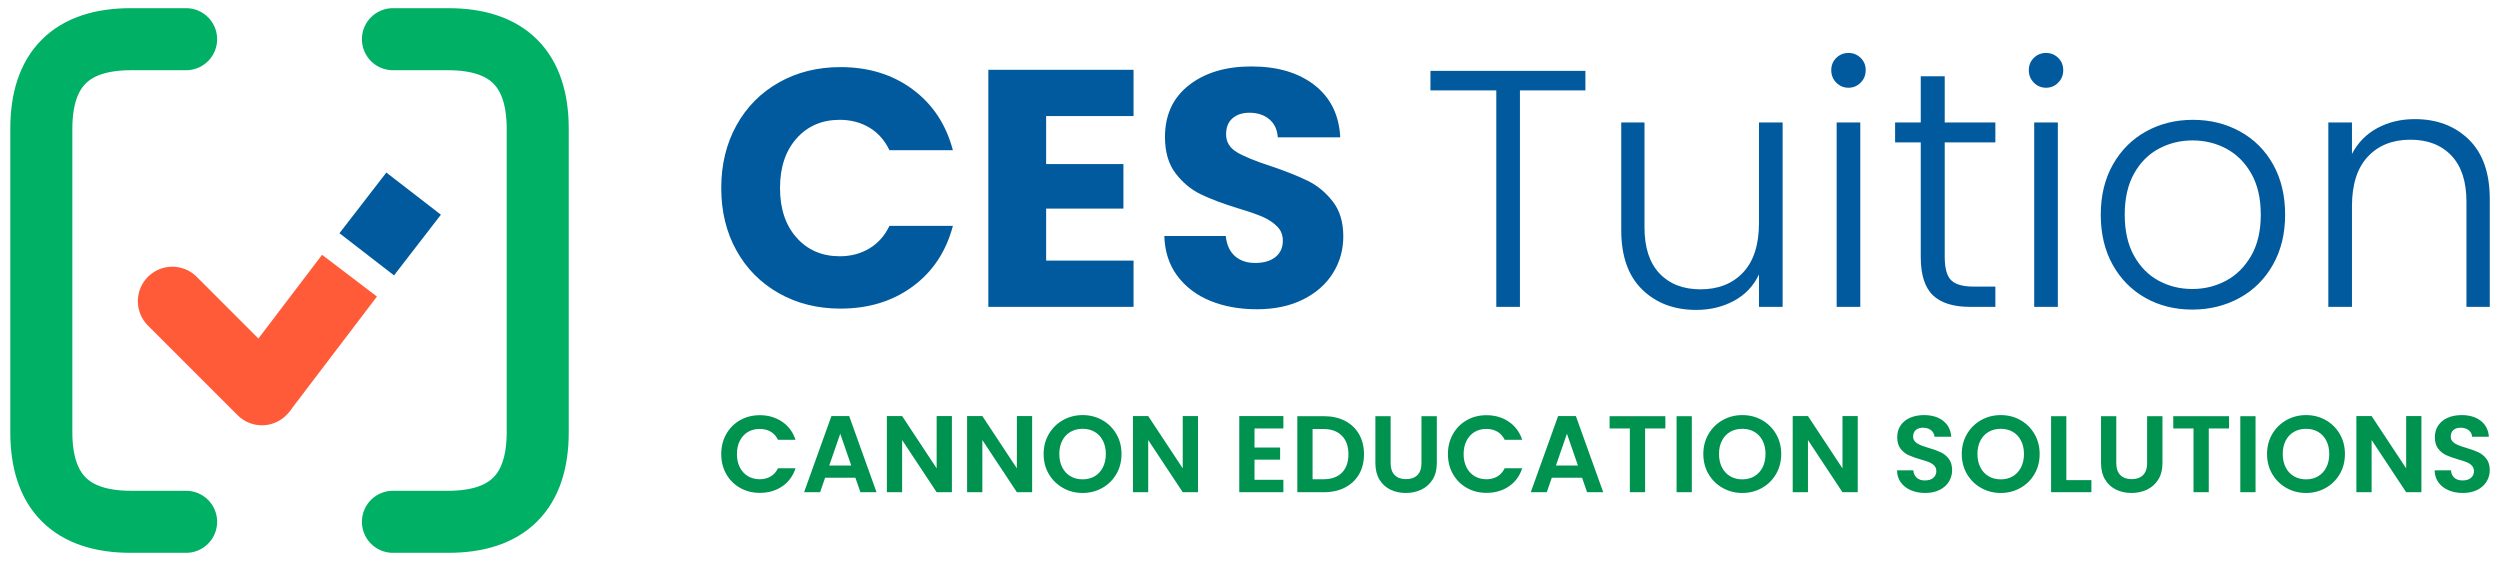
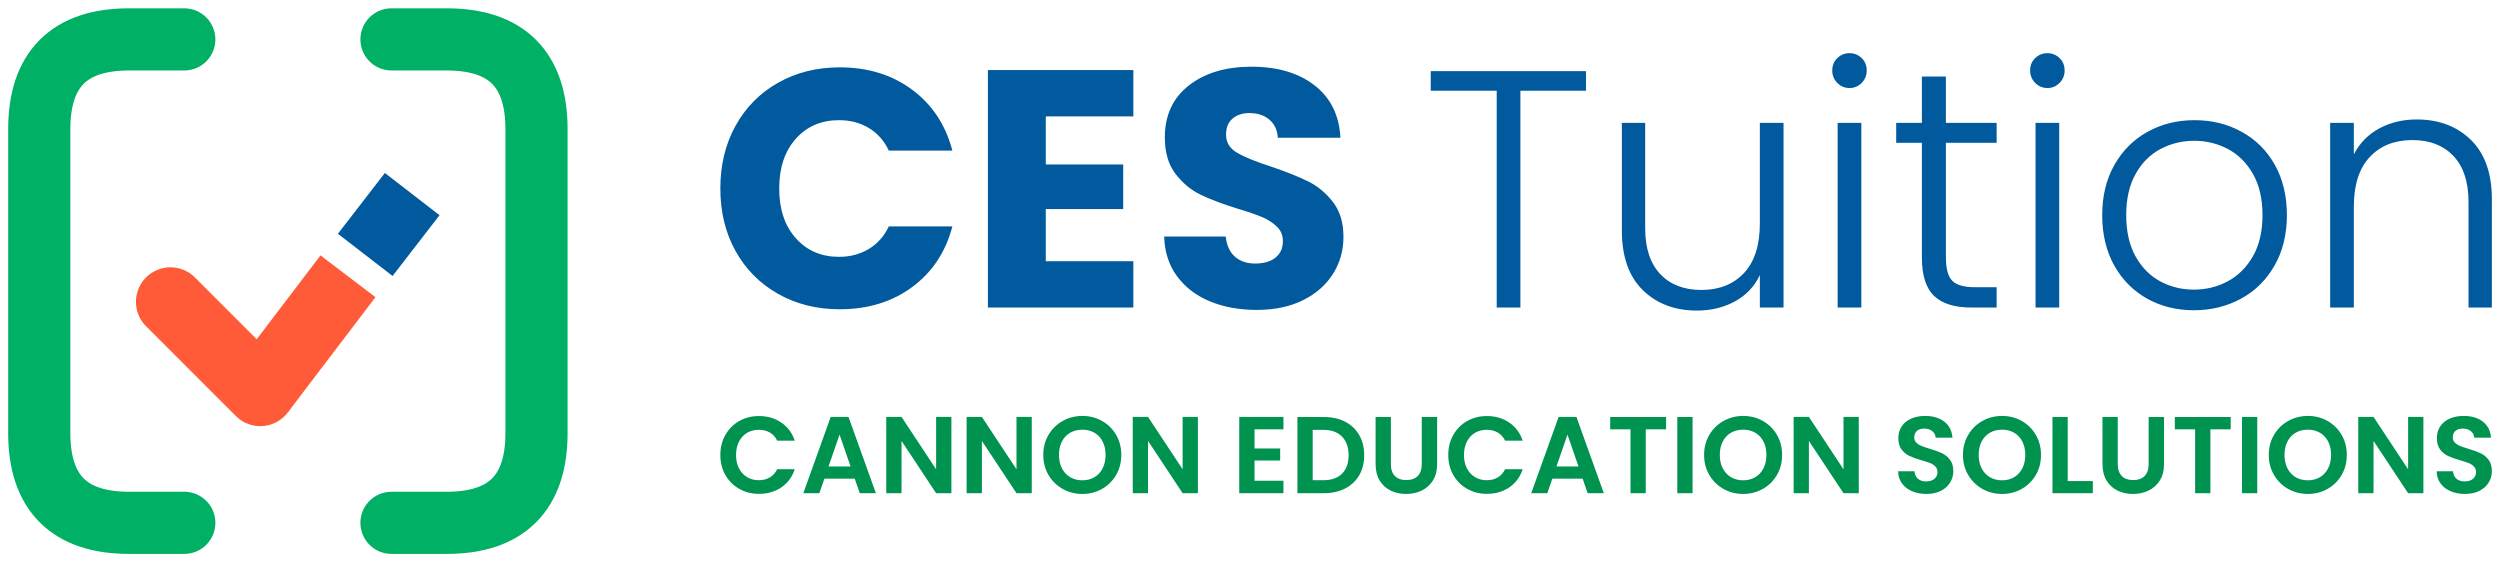
- <svg xmlns="http://www.w3.org/2000/svg" viewBox="38.18 38.50 458.86 103.00" width="459" height="103">
-   <g transform="translate(40,40)">
+ <svg xmlns="http://www.w3.org/2000/svg" viewBox="8.50 8.50 458.22 103.00" width="458" height="103">
+   <g transform="translate(10,10)">
    <g transform="scale(1.26582) translate(-9.5,-10.5)">
      <path d="M35 15H27Q14 15 14 28V72Q14 85 27 85H35" fill="none" stroke="#00B065" stroke-width="9" stroke-linecap="round" stroke-linejoin="round" />
      <path d="M65 15H73Q86 15 86 28V72Q86 85 73 85H65" fill="none" stroke="#00B065" stroke-width="9" stroke-linecap="round" stroke-linejoin="round" />
      <path d="M33 53L46 66" fill="none" stroke="#FF5B38" stroke-width="10" stroke-linecap="round" />
      <path d="M46 66L58.7 49.3" fill="none" stroke="#FF5B38" stroke-width="10" stroke-linecap="butt" />
      <path d="M61.2 46.2L68 37.4" fill="none" stroke="#015A9D" stroke-width="10" stroke-linecap="butt" />
    </g>
    <path d="M152.42 10.82Q160.17 10.82 165.69 14.92Q171.2 19.01 173.06 26.08H161.41Q160.11 23.35 157.72 21.92Q155.33 20.5 152.29 20.5Q147.4 20.5 144.36 23.91Q141.32 27.32 141.32 33.02Q141.32 38.72 144.36 42.13Q147.4 45.55 152.29 45.55Q155.33 45.55 157.72 44.12Q160.11 42.69 161.41 39.97H173.06Q171.2 47.03 165.69 51.09Q160.17 55.16 152.42 55.16Q146.09 55.16 141.1 52.33Q136.11 49.51 133.32 44.49Q130.53 39.47 130.53 33.02Q130.53 26.57 133.32 21.52Q136.11 16.47 141.1 13.65Q146.09 10.82 152.42 10.82ZM190.18 19.81V28.62H204.37V36.8H190.18V46.35H206.23V54.84H179.57V11.32H206.23V19.81ZM211.88 41.83H223.16Q223.41 44.24 224.83 45.51Q226.26 46.78 228.55 46.78Q230.91 46.78 232.27 45.7Q233.64 44.61 233.64 42.69Q233.64 41.08 232.55 40.03Q231.47 38.97 229.89 38.29Q228.31 37.61 225.39 36.74Q221.18 35.44 218.51 34.14Q215.84 32.83 213.92 30.29Q212 27.75 212 23.66Q212 17.58 216.4 14.14Q220.8 10.7 227.87 10.7Q235.06 10.7 239.47 14.14Q243.87 17.58 244.18 23.72H232.71Q232.58 21.61 231.16 20.4Q229.73 19.2 227.5 19.2Q225.58 19.2 224.4 20.22Q223.22 21.24 223.22 23.16Q223.22 25.27 225.21 26.45Q227.19 27.63 231.41 28.99Q235.62 30.42 238.26 31.72Q240.89 33.02 242.81 35.5Q244.74 37.98 244.74 41.89Q244.74 45.61 242.84 48.64Q240.95 51.68 237.36 53.48Q233.76 55.28 228.86 55.28Q224.09 55.28 220.31 53.73Q216.53 52.18 214.26 49.14Q212 46.1 211.88 41.83Z" fill="#015A9D" />
    <path d="M289.19 11.51V15.1H277.17V54.84H272.83V15.1H260.74V11.51ZM325.4 20.99V54.84H321.06V48.89Q319.57 52.05 316.47 53.73Q313.37 55.4 309.53 55.4Q303.45 55.4 299.61 51.65Q295.77 47.9 295.77 40.77V20.99H300.04V40.27Q300.04 45.79 302.8 48.71Q305.56 51.62 310.34 51.62Q315.23 51.62 318.15 48.52Q321.06 45.42 321.06 39.41V20.99ZM334.33 11.38Q334.33 10.02 335.26 9.12Q336.19 8.22 337.49 8.22Q338.79 8.22 339.72 9.12Q340.65 10.02 340.65 11.38Q340.65 12.75 339.72 13.68Q338.79 14.61 337.49 14.61Q336.19 14.61 335.26 13.68Q334.33 12.75 334.33 11.38ZM339.66 20.99V54.84H335.32V20.99ZM355.16 24.65V45.67Q355.16 48.77 356.34 49.95Q357.52 51.12 360.49 51.12H364.46V54.84H359.81Q355.22 54.84 352.99 52.71Q350.76 50.57 350.76 45.67V24.65H346.05V20.99H350.76V12.5H355.16V20.99H364.46V24.65ZM370.6 11.38Q370.6 10.02 371.53 9.12Q372.46 8.22 373.76 8.22Q375.06 8.22 375.99 9.12Q376.92 10.02 376.92 11.38Q376.92 12.75 375.99 13.68Q375.06 14.61 373.76 14.61Q372.46 14.61 371.53 13.68Q370.6 12.75 370.6 11.38ZM375.93 20.99V54.84H371.59V20.99ZM383.81 37.92Q383.81 32.65 386.04 28.71Q388.27 24.77 392.11 22.64Q395.96 20.5 400.73 20.5Q405.51 20.5 409.38 22.64Q413.26 24.77 415.46 28.71Q417.66 32.65 417.66 37.92Q417.66 43.13 415.43 47.09Q413.19 51.06 409.29 53.2Q405.38 55.34 400.61 55.34Q395.83 55.34 392.02 53.2Q388.21 51.06 386.01 47.13Q383.81 43.19 383.81 37.92ZM413.19 37.92Q413.19 33.45 411.46 30.39Q409.72 27.32 406.87 25.8Q404.02 24.28 400.67 24.28Q397.32 24.28 394.47 25.8Q391.62 27.32 389.91 30.39Q388.21 33.45 388.21 37.92Q388.21 42.38 389.91 45.45Q391.62 48.52 394.44 50.04Q397.26 51.56 400.61 51.56Q403.96 51.56 406.81 50.04Q409.66 48.52 411.43 45.45Q413.19 42.38 413.19 37.92ZM455.23 35V54.84H450.95V35.5Q450.95 29.98 448.19 27.07Q445.43 24.15 440.66 24.15Q435.76 24.15 432.85 27.25Q429.93 30.36 429.93 36.37V54.84H425.59V20.99H429.93V26.76Q431.55 23.66 434.58 22.02Q437.62 20.37 441.47 20.37Q447.54 20.37 451.39 24.12Q455.23 27.88 455.23 35Z" fill="#015A9D" />
    <path d="M137.61 74.73Q139.95 74.73 141.71 75.93Q143.47 77.13 144.17 79.25H140.95Q140.47 78.25 139.6 77.75Q138.73 77.25 137.59 77.25Q136.37 77.25 135.42 77.81Q134.47 78.39 133.94 79.43Q133.41 80.47 133.41 81.87Q133.41 83.25 133.94 84.3Q134.47 85.35 135.42 85.92Q136.37 86.49 137.59 86.49Q138.73 86.49 139.6 85.98Q140.47 85.47 140.95 84.47H144.17Q143.47 86.61 141.72 87.8Q139.97 88.99 137.61 88.99Q135.61 88.99 134 88.08Q132.39 87.17 131.46 85.55Q130.53 83.93 130.53 81.87Q130.53 79.81 131.46 78.18Q132.39 76.55 134 75.64Q135.61 74.73 137.61 74.73ZM155.16 86.21H149.6L148.68 88.87H145.74L150.76 74.89H154.02L159.04 88.87H156.08ZM154.4 83.97 152.38 78.13 150.36 83.97ZM172.88 88.87H170.08L163.74 79.29V88.87H160.94V74.89H163.74L170.08 84.49V74.89H172.88ZM187.61 88.87H184.81L178.47 79.29V88.87H175.67V74.89H178.47L184.81 84.49V74.89H187.61ZM189.72 81.85Q189.72 79.81 190.68 78.18Q191.64 76.55 193.28 75.63Q194.92 74.71 196.88 74.71Q198.86 74.71 200.49 75.63Q202.12 76.55 203.07 78.18Q204.02 79.81 204.02 81.85Q204.02 83.91 203.07 85.54Q202.12 87.17 200.48 88.09Q198.84 89.01 196.88 89.01Q194.92 89.01 193.28 88.09Q191.64 87.17 190.68 85.54Q189.72 83.91 189.72 81.85ZM201.14 81.85Q201.14 80.45 200.6 79.4Q200.06 78.35 199.1 77.79Q198.14 77.23 196.88 77.23Q195.62 77.23 194.65 77.79Q193.68 78.35 193.14 79.4Q192.6 80.45 192.6 81.85Q192.6 83.25 193.14 84.31Q193.68 85.37 194.65 85.94Q195.62 86.51 196.88 86.51Q198.14 86.51 199.1 85.94Q200.06 85.37 200.6 84.31Q201.14 83.25 201.14 81.85ZM218.06 88.87H215.26L208.92 79.29V88.87H206.12V74.89H208.92L215.26 84.49V74.89H218.06ZM228.44 77.17V80.67H233.14V82.89H228.44V86.59H233.74V88.87H225.64V74.89H233.74V77.17ZM248.54 81.91Q248.54 84.01 247.63 85.58Q246.72 87.15 245.05 88.01Q243.38 88.87 241.18 88.87H236.3V74.91H241.18Q243.38 74.91 245.05 75.77Q246.72 76.63 247.63 78.22Q248.54 79.81 248.54 81.91ZM245.68 81.91Q245.68 79.73 244.48 78.5Q243.28 77.27 241.08 77.27H239.1V86.49H241.08Q243.28 86.49 244.48 85.29Q245.68 84.09 245.68 81.91ZM253.43 74.91V83.55Q253.43 84.97 254.17 85.72Q254.91 86.47 256.25 86.47Q257.61 86.47 258.35 85.72Q259.09 84.97 259.09 83.55V74.91H261.91V83.53Q261.91 85.31 261.14 86.54Q260.37 87.77 259.08 88.39Q257.79 89.01 256.21 89.01Q254.65 89.01 253.38 88.39Q252.11 87.77 251.37 86.54Q250.63 85.31 250.63 83.53V74.91ZM271.03 74.73Q273.37 74.73 275.13 75.93Q276.89 77.13 277.59 79.25H274.37Q273.89 78.25 273.02 77.75Q272.15 77.25 271.01 77.25Q269.79 77.25 268.84 77.81Q267.89 78.39 267.36 79.43Q266.83 80.47 266.83 81.87Q266.83 83.25 267.36 84.3Q267.89 85.35 268.84 85.92Q269.79 86.49 271.01 86.49Q272.15 86.49 273.02 85.98Q273.89 85.47 274.37 84.47H277.59Q276.89 86.61 275.14 87.8Q273.39 88.99 271.03 88.99Q269.03 88.99 267.42 88.08Q265.81 87.17 264.88 85.55Q263.95 83.93 263.95 81.87Q263.95 79.81 264.88 78.18Q265.81 76.55 267.42 75.64Q269.03 74.73 271.03 74.73ZM288.58 86.21H283.02L282.1 88.87H279.16L284.18 74.89H287.44L292.46 88.87H289.5ZM287.82 83.97 285.8 78.13 283.78 83.97ZM303.87 74.91V77.17H300.15V88.87H297.35V77.17H293.63V74.91ZM308.73 74.91V88.87H305.93V74.91ZM310.84 81.85Q310.84 79.81 311.8 78.18Q312.76 76.55 314.4 75.63Q316.04 74.71 318 74.71Q319.98 74.71 321.61 75.63Q323.24 76.55 324.19 78.18Q325.14 79.81 325.14 81.85Q325.14 83.91 324.19 85.54Q323.24 87.17 321.6 88.09Q319.96 89.01 318 89.01Q316.04 89.01 314.4 88.09Q312.76 87.17 311.8 85.54Q310.84 83.91 310.84 81.85ZM322.26 81.85Q322.26 80.45 321.72 79.4Q321.18 78.35 320.22 77.79Q319.26 77.23 318 77.23Q316.74 77.23 315.77 77.79Q314.8 78.35 314.26 79.4Q313.72 80.45 313.72 81.85Q313.72 83.25 314.26 84.31Q314.8 85.37 315.77 85.94Q316.74 86.51 318 86.51Q319.26 86.51 320.22 85.94Q321.18 85.37 321.72 84.31Q322.26 83.25 322.26 81.85ZM339.19 88.87H336.39L330.05 79.29V88.87H327.25V74.89H330.05L336.39 84.49V74.89H339.19ZM346.4 84.85H349.4Q349.46 85.71 350.01 86.21Q350.56 86.71 351.52 86.71Q352.5 86.71 353.06 86.24Q353.62 85.77 353.62 85.01Q353.62 84.39 353.24 83.99Q352.86 83.59 352.29 83.36Q351.72 83.13 350.72 82.85Q349.36 82.45 348.51 82.06Q347.66 81.67 347.05 80.88Q346.44 80.09 346.44 78.77Q346.44 77.53 347.06 76.61Q347.68 75.69 348.8 75.2Q349.92 74.71 351.36 74.71Q353.52 74.71 354.87 75.76Q356.22 76.81 356.36 78.69H353.28Q353.24 77.97 352.67 77.5Q352.1 77.03 351.16 77.03Q350.34 77.03 349.85 77.45Q349.36 77.87 349.36 78.67Q349.36 79.23 349.73 79.59Q350.1 79.97 350.65 80.2Q351.2 80.43 352.2 80.73Q353.56 81.13 354.42 81.53Q355.28 81.93 355.9 82.73Q356.52 83.53 356.52 84.83Q356.52 85.95 355.94 86.91Q355.36 87.87 354.24 88.44Q353.12 89.01 351.58 89.01Q350.12 89.01 348.95 88.51Q347.78 88.01 347.1 87.07Q346.42 86.13 346.4 84.85ZM358.29 81.85Q358.29 79.81 359.25 78.18Q360.21 76.55 361.85 75.63Q363.49 74.71 365.45 74.71Q367.43 74.71 369.06 75.63Q370.69 76.55 371.64 78.18Q372.59 79.81 372.59 81.85Q372.59 83.91 371.64 85.54Q370.69 87.17 369.05 88.09Q367.41 89.01 365.45 89.01Q363.49 89.01 361.85 88.09Q360.21 87.17 359.25 85.54Q358.29 83.91 358.29 81.85ZM369.71 81.85Q369.71 80.45 369.17 79.4Q368.63 78.35 367.67 77.79Q366.71 77.23 365.45 77.23Q364.19 77.23 363.22 77.79Q362.25 78.35 361.71 79.4Q361.17 80.45 361.17 81.85Q361.17 83.25 361.71 84.31Q362.25 85.37 363.22 85.94Q364.19 86.51 365.45 86.51Q366.71 86.51 367.67 85.94Q368.63 85.37 369.17 84.31Q369.71 83.25 369.71 81.85ZM377.49 86.65H382.09V88.87H374.69V74.91H377.49ZM386.66 74.91V83.55Q386.66 84.97 387.4 85.72Q388.14 86.47 389.48 86.47Q390.84 86.47 391.58 85.72Q392.32 84.97 392.32 83.55V74.91H395.14V83.53Q395.14 85.31 394.37 86.54Q393.6 87.77 392.31 88.39Q391.02 89.01 389.44 89.01Q387.88 89.01 386.61 88.39Q385.34 87.77 384.6 86.54Q383.86 85.31 383.86 83.53V74.91ZM407.36 74.91V77.17H403.64V88.87H400.84V77.17H397.12V74.91ZM412.23 74.91V88.87H409.43V74.91ZM414.34 81.85Q414.34 79.81 415.3 78.18Q416.26 76.55 417.9 75.63Q419.54 74.71 421.5 74.71Q423.48 74.71 425.11 75.63Q426.74 76.55 427.69 78.18Q428.64 79.81 428.64 81.85Q428.64 83.91 427.69 85.54Q426.74 87.17 425.1 88.09Q423.46 89.01 421.5 89.01Q419.54 89.01 417.9 88.09Q416.26 87.17 415.3 85.54Q414.34 83.91 414.34 81.85ZM425.76 81.85Q425.76 80.45 425.22 79.4Q424.68 78.35 423.72 77.79Q422.76 77.23 421.5 77.23Q420.24 77.23 419.27 77.79Q418.3 78.35 417.76 79.4Q417.22 80.45 417.22 81.85Q417.22 83.25 417.76 84.31Q418.3 85.37 419.27 85.94Q420.24 86.51 421.5 86.51Q422.76 86.51 423.72 85.94Q424.68 85.37 425.22 84.31Q425.76 83.25 425.76 81.85ZM442.68 88.87H439.88L433.54 79.29V88.87H430.74V74.89H433.54L439.88 84.49V74.89H442.68ZM445.11 84.85H448.11Q448.17 85.71 448.72 86.21Q449.27 86.71 450.23 86.71Q451.21 86.71 451.77 86.24Q452.33 85.77 452.33 85.01Q452.33 84.39 451.95 83.99Q451.57 83.59 451 83.36Q450.43 83.13 449.43 82.85Q448.07 82.45 447.22 82.06Q446.37 81.67 445.76 80.88Q445.15 80.09 445.15 78.77Q445.15 77.53 445.77 76.61Q446.39 75.69 447.51 75.2Q448.63 74.71 450.07 74.71Q452.23 74.71 453.58 75.76Q454.93 76.81 455.07 78.69H451.99Q451.95 77.97 451.38 77.5Q450.81 77.03 449.87 77.03Q449.05 77.03 448.56 77.45Q448.07 77.87 448.07 78.67Q448.07 79.23 448.44 79.59Q448.81 79.97 449.36 80.2Q449.91 80.43 450.91 80.73Q452.27 81.13 453.13 81.53Q453.99 81.93 454.61 82.73Q455.23 83.53 455.23 84.83Q455.23 85.95 454.65 86.91Q454.07 87.87 452.95 88.44Q451.83 89.01 450.29 89.01Q448.83 89.01 447.66 88.51Q446.49 88.01 445.81 87.07Q445.13 86.13 445.11 84.85Z" fill="#00924F" />
  </g>
</svg>
